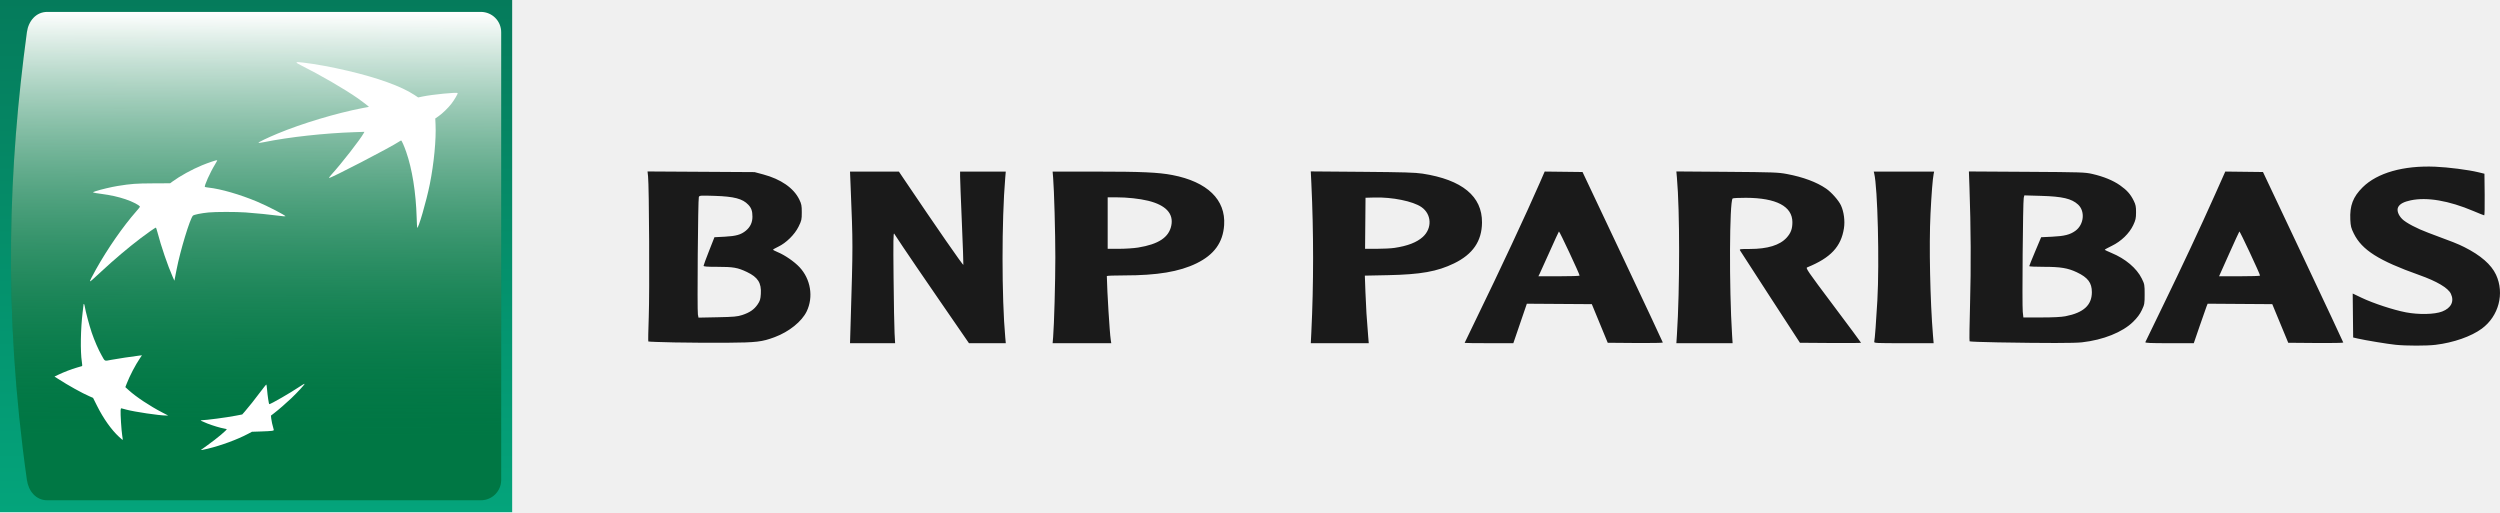
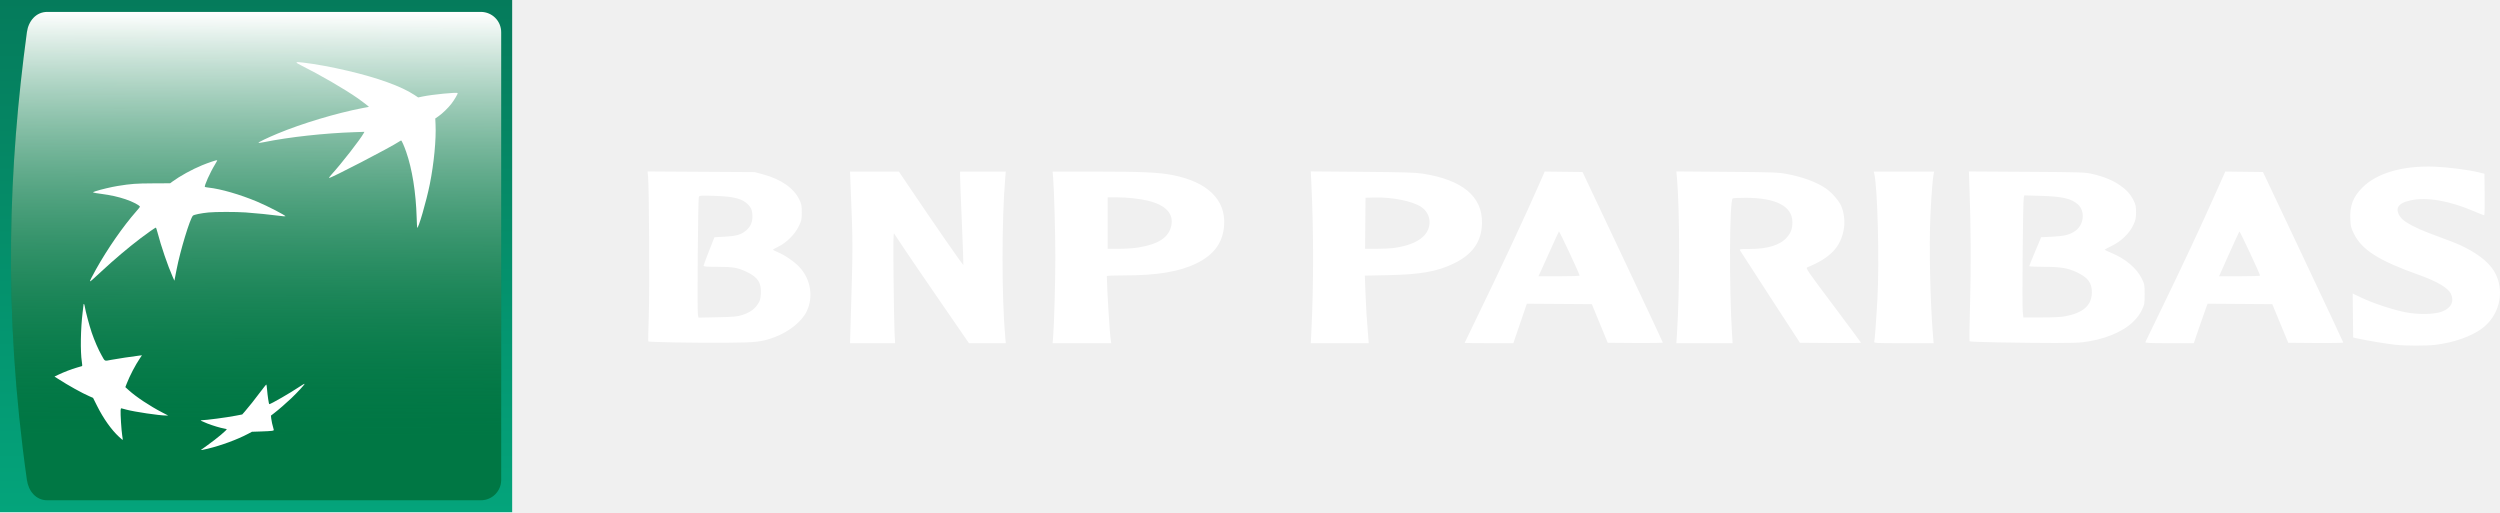
<svg xmlns="http://www.w3.org/2000/svg" xmlns:ns1="http://www.openswatchbook.org/uri/2009/osb" xmlns:xlink="http://www.w3.org/1999/xlink" id="Livello_1" data-name="Livello 1" viewBox="0 0 823.198 168.648" version="1.1" width="823.198" height="168.648">
  <defs id="defs4">
    <linearGradient id="linearGradient5130">
      <stop style="stop-color:#057b5b;stop-opacity:1" offset="0" id="stop5126" />
      <stop style="stop-color:#04a47b;stop-opacity:1" offset="1" id="stop5128" />
    </linearGradient>
    <linearGradient id="linearGradient4817" ns1:paint="solid">
      <stop style="stop-color:#ffffff;stop-opacity:1;" offset="0" id="stop4815" />
    </linearGradient>
    <linearGradient id="linearGradient4797">
      <stop style="stop-color:#ffffff;stop-opacity:1" offset="0" id="stop4793" />
      <stop style="stop-color:#007744;stop-opacity:0;" offset="1" id="stop4795" />
    </linearGradient>
    <style id="style2">.cls-1{fill:#00b97f;}.cls-2{fill:#006369;}</style>
    <filter style="color-interpolation-filters:sRGB" id="filter4965" x="-0.071" width="1.141" y="-0.141" height="1.282">
      <feGaussianBlur stdDeviation="36.066" id="feGaussianBlur4967" />
    </filter>
    <linearGradient xlink:href="#linearGradient4797" id="linearGradient5057" gradientUnits="userSpaceOnUse" gradientTransform="matrix(0,1,-1,0,-1076.244,2483.395)" x1="-1281.849" y1="-256" x2="-386.151" y2="-252" />
    <linearGradient xlink:href="#linearGradient5130" id="linearGradient5132" x1="152.645" y1="541" x2="1234.645" y2="541" gradientUnits="userSpaceOnUse" gradientTransform="matrix(0,0.1558671,-0.1558671,0,2000.412,701.2476)" />
  </defs>
  <g id="g5090" transform="matrix(0.2825421,0,0,0.2825421,-632.7552,-134.5163)" style="fill:#1a1a1a">
-     <path id="path4669" d="m 5031.415,877.926 c -9.194,-0.938 -35.103,-5.209 -44,-7.254 l -5.5,-1.264 -0.267,-25.622 -0.267,-25.622 10.401,4.969 c 13.426,6.413 37.039,14.177 51.58,16.959 15.037,2.877 33.465,2.471 42.242,-0.929 10.562,-4.091 14.389,-11.87 10.192,-20.714 -3.234,-6.815 -16.219,-14.503 -36.881,-21.837 -47.169,-16.742 -66.761,-29.162 -76.234,-48.33 -3.173,-6.42 -3.714,-8.566 -4.077,-16.163 -0.781,-16.341 3.128,-26.593 14.397,-37.756 17.002,-16.843 47.489,-25.516 84.371,-24.002 15.378,0.631 38.75,3.636 50.544,6.498 l 7,1.699 0.268,24.25 c 0.147,13.338 -0.079,24.25 -0.502,24.25 -0.423,0 -6.099,-2.258 -12.612,-5.019 -28.604,-12.122 -54.14,-16.492 -73.01,-12.494 -8.017,1.699 -12.552,4.094 -14.576,7.7 -2.029,3.616 -0.168,9.379 4.553,14.101 4.349,4.349 17.254,11.149 30.379,16.009 28.775,10.654 34.503,12.932 42.136,16.761 18.932,9.494 31.353,20.324 36.849,32.13 10.166,21.837 3.213,48.26 -16.538,62.851 -12.315,9.098 -32.916,16.3 -53.948,18.86 -10.324,1.257 -34.027,1.241 -46.5,-0.032 z m -2006.168,-2.764 c -16.317,-0.332 -29.897,-0.833 -30.177,-1.114 -0.28,-0.281 -0.044,-13.331 0.524,-29 1.032,-28.479 0.415,-151.766 -0.818,-163.314 l -0.622,-5.824 62.38,0.382 62.38,0.382 10,2.676 c 20.684,5.536 35.586,15.879 42.077,29.207 2.573,5.282 2.923,7.083 2.923,15.052 0,8.451 -0.25,9.558 -3.765,16.671 -4.552,9.21 -14.427,18.939 -23.688,23.337 -3.326,1.579 -6.047,3.142 -6.047,3.472 0,0.33 2.497,1.635 5.55,2.901 8.219,3.407 19.243,11.006 25.249,17.405 13.104,13.962 16.506,34.714 8.449,51.532 -5.658,11.81 -20.509,23.772 -37.316,30.056 -14.779,5.526 -21.256,6.291 -55.432,6.544 -17.6,0.131 -45.351,-0.034 -61.668,-0.366 z m 79.168,-31.915 c 8.741,-2.848 13.965,-6.42 17.965,-12.282 2.855,-4.184 3.403,-5.963 3.815,-12.375 0.818,-12.739 -3.39,-19.38 -16.129,-25.461 -10.888,-5.197 -15.88,-6.071 -34.7,-6.071 -12.124,0 -15.937,-0.3 -15.895,-1.25 0.031,-0.688 2.893,-8.45 6.36,-17.25 l 6.304,-16 11.89,-0.613 c 13.265,-0.684 19.034,-2.32 24.725,-7.011 5.149,-4.244 7.665,-9.585 7.665,-16.27 0,-6.586 -1.233,-10.159 -4.814,-13.947 -6.666,-7.051 -16.477,-9.639 -39.279,-10.362 -16.566,-0.525 -17.639,-0.448 -18.373,1.323 -0.995,2.398 -2.038,131.878 -1.102,136.867 l 0.7,3.729 22.185,-0.454 c 19.082,-0.391 23.094,-0.751 28.684,-2.572 z m 126.388,10.562 c 2.842,-94.662 2.843,-91.144 -0.015,-161.5 l -0.66,-16.25 28.483,0 28.483,0 5.91,8.769 c 37.718,55.964 68.969,101.066 69.214,99.892 0.167,-0.801 -0.621,-23.02 -1.75,-49.376 -1.129,-26.356 -2.053,-50.477 -2.053,-53.603 l 0,-5.683 26.617,0 26.617,0 -0.62,7.25 c -4.189,48.969 -4.177,140.15 0.025,186 l 0.619,6.75 -21.462,0 -21.462,0 -33.917,-49.25 c -18.654,-27.087 -37.967,-55.376 -42.917,-62.863 -4.95,-7.487 -9.575,-14.462 -10.277,-15.5 -1.041,-1.538 -1.181,7.922 -0.759,51.113 0.285,29.15 0.81,58.288 1.167,64.75 l 0.648,11.75 -26.279,0 -26.279,0 0.668,-22.25 z m 236.048,15 c 1.165,-13.925 2.562,-64.477 2.562,-92.75 0,-28.273 -1.396,-78.826 -2.562,-92.75 l -0.607,-7.25 50.335,0.01 c 53.57,0.011 73.036,0.89 89.354,4.04 40.608,7.837 62.19,28.74 60.203,58.309 -1.366,20.32 -11.619,34.52 -32.181,44.565 -19.986,9.764 -45.765,14.077 -84.146,14.077 -11.217,0 -20.388,0.338 -20.381,0.75 0.315,17.727 3.296,66.186 4.582,74.5 l 0.58,3.75 -34.173,0 -34.173,0 z m 99.064,-104.222 c 23.814,-3.873 35.816,-11.824 38.646,-25.601 2.865,-13.953 -6.39,-23.861 -27.027,-28.934 -9.853,-2.422 -24.445,-3.994 -37.079,-3.994 l -10.039,0 0,30 0,30 13.25,0 c 7.287,0 17.3,-0.663 22.25,-1.468 z m 201.864,98.222 c 2.706,-54.73 2.704,-116.879 0,-173.104 l -0.667,-13.854 59.904,0.486 c 48.53,0.394 61.897,0.795 70.398,2.113 46.197,7.164 69.567,26.437 69.251,57.108 -0.223,21.598 -10.686,36.85 -32.575,47.483 -19.605,9.524 -38.841,12.952 -77.071,13.735 l -26.901,0.551 0.68,18.949 c 0.625,17.409 1.518,31.814 3.225,52.032 l 0.654,7.75 -33.775,0 -33.775,0 0.655,-13.25 z m 96.944,-97.825 c 15.227,-2.277 25.881,-6.396 32.893,-12.718 11.176,-10.076 10.427,-26.597 -1.581,-34.872 -9.859,-6.794 -33.989,-11.694 -54.758,-11.121 l -10.362,0.286 -0.265,29.75 -0.265,29.75 13.573,0 c 7.465,0 16.809,-0.484 20.765,-1.075 z m 81.692,110.708 c 0,-0.202 6.346,-13.365 14.102,-29.25 25.796,-52.832 58.298,-122.4 73.419,-157.151 l 5.774,-13.269 22.055,0.269 22.055,0.269 46.797,98.99 c 25.739,54.444 46.797,99.338 46.797,99.764 0,0.426 -14.451,0.655 -32.114,0.51 l -32.114,-0.264 -9.273,-22.5 -9.273,-22.5 -37.864,-0.255 -37.864,-0.255 -7.87,23.005 -7.87,23.005 -28.38,0 c -15.609,0 -28.38,-0.165 -28.38,-0.367 z m 134.002,-78.382 c 0,-1.832 -23.541,-52.102 -24.104,-51.464 -0.347,0.393 -5.251,11.064 -10.897,23.714 -5.647,12.65 -10.893,24.238 -11.659,25.75 l -1.393,2.75 24.026,0 c 13.214,0 24.026,-0.338 24.027,-0.75 z m 113.418,68.5 c 3.405,-53.015 3.399,-144.496 -0.013,-182.583 l -0.657,-7.333 58.875,0.452 c 54.223,0.416 59.745,0.615 69.888,2.524 18.991,3.575 34.709,9.43 45.804,17.064 6.27,4.314 14.632,13.799 17.303,19.627 3.392,7.401 4.771,17.979 3.452,26.477 -3.35,21.592 -15.518,34.57 -42.779,45.628 -2.064,0.837 -0.098,3.706 30.25,44.138 17.852,23.783 32.457,43.476 32.457,43.763 0,0.286 -16.027,0.402 -35.615,0.258 l -35.615,-0.263 -34.47,-53 c -18.959,-29.15 -34.878,-53.75 -35.376,-54.667 -0.823,-1.514 0.212,-1.665 11.335,-1.652 20.751,0.025 35.154,-4.399 43.102,-13.239 4.847,-5.391 6.648,-10.306 6.616,-18.059 -0.075,-18.42 -18.767,-28.201 -54.141,-28.331 -8.065,-0.029 -15.04,0.321 -15.5,0.779 -3.74,3.719 -4.155,103.952 -0.657,158.918 l 0.62,9.75 -32.77,0 -32.77,0 0.658,-10.25 z m 229.951,8.5 c 0.63,-2.182 2.362,-25.172 3.635,-48.25 2.47,-44.774 0.318,-131.337 -3.675,-147.75 l -0.547,-2.25 35.188,0 35.188,0 -0.56,2.75 c -1.131,5.559 -2.536,23.358 -3.689,46.75 -1.778,36.059 -0.42,101.513 2.941,141.75 l 0.731,8.75 -34.859,0 c -32.724,0 -34.828,-0.107 -34.354,-1.75 z m 143.962,0.8 c -17.692,-0.303 -32.475,-0.858 -32.851,-1.235 -0.376,-0.377 -0.121,-20.401 0.567,-44.5 1.186,-41.547 0.941,-88.612 -0.699,-134.64 l -0.671,-18.825 67.411,0.416 c 64.13,0.396 67.856,0.519 76.551,2.52 13.059,3.005 24.057,7.519 32.119,13.181 8.1,5.689 12.225,10.329 16.026,18.032 2.278,4.616 2.71,6.785 2.69,13.5 -0.021,6.907 -0.467,8.942 -3.266,14.896 -4.54,9.659 -14.057,18.866 -24.951,24.14 -4.505,2.181 -8.207,4.214 -8.225,4.518 -0.019,0.304 3.453,1.984 7.716,3.732 16.253,6.667 29.466,17.814 35.399,29.866 3.213,6.527 3.351,7.279 3.351,18.328 0,10.935 -0.166,11.872 -3.266,18.417 -2.32,4.898 -5.276,8.871 -10.208,13.715 -12.296,12.078 -34.815,21.108 -59.527,23.868 -9.198,1.027 -40.956,1.051 -98.168,0.072 z m 78.83,-30.462 c 21.079,-4.056 30.803,-12.895 30.828,-28.022 0.018,-10.942 -4.629,-17.106 -17.49,-23.2 -10.48,-4.966 -18.962,-6.366 -38.565,-6.366 -9.314,0 -16.935,-0.346 -16.935,-0.768 0,-0.422 3.124,-8.185 6.943,-17.25 l 6.943,-16.482 12.807,-0.609 c 14.289,-0.68 20.876,-2.348 27.116,-6.868 10.021,-7.259 11.568,-22.884 3.036,-30.66 -7.531,-6.863 -18.14,-9.349 -42.953,-10.065 l -19.608,-0.565 -0.689,2.884 c -0.97,4.058 -2.013,124.658 -1.147,132.737 l 0.712,6.646 20.832,0 c 13.808,0 23.307,-0.476 28.17,-1.412 z m 93.15,30.162 c 0.289,-0.688 9.391,-19.475 20.227,-41.75 22.718,-46.701 43.944,-92.031 60.997,-130.268 l 11.938,-26.768 21.965,0.269 21.965,0.269 46.797,98.99 c 25.739,54.444 46.797,99.338 46.797,99.764 0,0.426 -14.433,0.655 -32.074,0.51 l -32.074,-0.264 -9.308,-22.5 -9.308,-22.5 -37.664,-0.262 -37.664,-0.262 -1.299,3.262 c -0.715,1.794 -4.346,12.15 -8.071,23.012 l -6.772,19.75 -28.49,0 c -22.406,0 -28.378,-0.267 -27.965,-1.25 z m 133.69,-77.5 c 0,-1.832 -23.541,-52.102 -24.104,-51.464 -0.347,0.393 -5.815,12.302 -12.152,26.464 l -11.521,25.75 23.887,0 c 13.138,0 23.888,-0.338 23.889,-0.75 z" style="fill:#1a1a1a;fill-opacity:1" />
+     <path id="path4669" d="m 5031.415,877.926 c -9.194,-0.938 -35.103,-5.209 -44,-7.254 l -5.5,-1.264 -0.267,-25.622 -0.267,-25.622 10.401,4.969 c 13.426,6.413 37.039,14.177 51.58,16.959 15.037,2.877 33.465,2.471 42.242,-0.929 10.562,-4.091 14.389,-11.87 10.192,-20.714 -3.234,-6.815 -16.219,-14.503 -36.881,-21.837 -47.169,-16.742 -66.761,-29.162 -76.234,-48.33 -3.173,-6.42 -3.714,-8.566 -4.077,-16.163 -0.781,-16.341 3.128,-26.593 14.397,-37.756 17.002,-16.843 47.489,-25.516 84.371,-24.002 15.378,0.631 38.75,3.636 50.544,6.498 l 7,1.699 0.268,24.25 c 0.147,13.338 -0.079,24.25 -0.502,24.25 -0.423,0 -6.099,-2.258 -12.612,-5.019 -28.604,-12.122 -54.14,-16.492 -73.01,-12.494 -8.017,1.699 -12.552,4.094 -14.576,7.7 -2.029,3.616 -0.168,9.379 4.553,14.101 4.349,4.349 17.254,11.149 30.379,16.009 28.775,10.654 34.503,12.932 42.136,16.761 18.932,9.494 31.353,20.324 36.849,32.13 10.166,21.837 3.213,48.26 -16.538,62.851 -12.315,9.098 -32.916,16.3 -53.948,18.86 -10.324,1.257 -34.027,1.241 -46.5,-0.032 z m -2006.168,-2.764 c -16.317,-0.332 -29.897,-0.833 -30.177,-1.114 -0.28,-0.281 -0.044,-13.331 0.524,-29 1.032,-28.479 0.415,-151.766 -0.818,-163.314 l -0.622,-5.824 62.38,0.382 62.38,0.382 10,2.676 c 20.684,5.536 35.586,15.879 42.077,29.207 2.573,5.282 2.923,7.083 2.923,15.052 0,8.451 -0.25,9.558 -3.765,16.671 -4.552,9.21 -14.427,18.939 -23.688,23.337 -3.326,1.579 -6.047,3.142 -6.047,3.472 0,0.33 2.497,1.635 5.55,2.901 8.219,3.407 19.243,11.006 25.249,17.405 13.104,13.962 16.506,34.714 8.449,51.532 -5.658,11.81 -20.509,23.772 -37.316,30.056 -14.779,5.526 -21.256,6.291 -55.432,6.544 -17.6,0.131 -45.351,-0.034 -61.668,-0.366 z m 79.168,-31.915 c 8.741,-2.848 13.965,-6.42 17.965,-12.282 2.855,-4.184 3.403,-5.963 3.815,-12.375 0.818,-12.739 -3.39,-19.38 -16.129,-25.461 -10.888,-5.197 -15.88,-6.071 -34.7,-6.071 -12.124,0 -15.937,-0.3 -15.895,-1.25 0.031,-0.688 2.893,-8.45 6.36,-17.25 l 6.304,-16 11.89,-0.613 c 13.265,-0.684 19.034,-2.32 24.725,-7.011 5.149,-4.244 7.665,-9.585 7.665,-16.27 0,-6.586 -1.233,-10.159 -4.814,-13.947 -6.666,-7.051 -16.477,-9.639 -39.279,-10.362 -16.566,-0.525 -17.639,-0.448 -18.373,1.323 -0.995,2.398 -2.038,131.878 -1.102,136.867 l 0.7,3.729 22.185,-0.454 c 19.082,-0.391 23.094,-0.751 28.684,-2.572 z m 126.388,10.562 c 2.842,-94.662 2.843,-91.144 -0.015,-161.5 l -0.66,-16.25 28.483,0 28.483,0 5.91,8.769 c 37.718,55.964 68.969,101.066 69.214,99.892 0.167,-0.801 -0.621,-23.02 -1.75,-49.376 -1.129,-26.356 -2.053,-50.477 -2.053,-53.603 l 0,-5.683 26.617,0 26.617,0 -0.62,7.25 c -4.189,48.969 -4.177,140.15 0.025,186 l 0.619,6.75 -21.462,0 -21.462,0 -33.917,-49.25 c -18.654,-27.087 -37.967,-55.376 -42.917,-62.863 -4.95,-7.487 -9.575,-14.462 -10.277,-15.5 -1.041,-1.538 -1.181,7.922 -0.759,51.113 0.285,29.15 0.81,58.288 1.167,64.75 l 0.648,11.75 -26.279,0 -26.279,0 0.668,-22.25 z m 236.048,15 c 1.165,-13.925 2.562,-64.477 2.562,-92.75 0,-28.273 -1.396,-78.826 -2.562,-92.75 l -0.607,-7.25 50.335,0.01 c 53.57,0.011 73.036,0.89 89.354,4.04 40.608,7.837 62.19,28.74 60.203,58.309 -1.366,20.32 -11.619,34.52 -32.181,44.565 -19.986,9.764 -45.765,14.077 -84.146,14.077 -11.217,0 -20.388,0.338 -20.381,0.75 0.315,17.727 3.296,66.186 4.582,74.5 l 0.58,3.75 -34.173,0 -34.173,0 z m 99.064,-104.222 c 23.814,-3.873 35.816,-11.824 38.646,-25.601 2.865,-13.953 -6.39,-23.861 -27.027,-28.934 -9.853,-2.422 -24.445,-3.994 -37.079,-3.994 l -10.039,0 0,30 0,30 13.25,0 c 7.287,0 17.3,-0.663 22.25,-1.468 z m 201.864,98.222 c 2.706,-54.73 2.704,-116.879 0,-173.104 l -0.667,-13.854 59.904,0.486 c 48.53,0.394 61.897,0.795 70.398,2.113 46.197,7.164 69.567,26.437 69.251,57.108 -0.223,21.598 -10.686,36.85 -32.575,47.483 -19.605,9.524 -38.841,12.952 -77.071,13.735 l -26.901,0.551 0.68,18.949 c 0.625,17.409 1.518,31.814 3.225,52.032 l 0.654,7.75 -33.775,0 -33.775,0 0.655,-13.25 z m 96.944,-97.825 c 15.227,-2.277 25.881,-6.396 32.893,-12.718 11.176,-10.076 10.427,-26.597 -1.581,-34.872 -9.859,-6.794 -33.989,-11.694 -54.758,-11.121 l -10.362,0.286 -0.265,29.75 -0.265,29.75 13.573,0 c 7.465,0 16.809,-0.484 20.765,-1.075 z m 81.692,110.708 c 0,-0.202 6.346,-13.365 14.102,-29.25 25.796,-52.832 58.298,-122.4 73.419,-157.151 l 5.774,-13.269 22.055,0.269 22.055,0.269 46.797,98.99 c 25.739,54.444 46.797,99.338 46.797,99.764 0,0.426 -14.451,0.655 -32.114,0.51 l -32.114,-0.264 -9.273,-22.5 -9.273,-22.5 -37.864,-0.255 -37.864,-0.255 -7.87,23.005 -7.87,23.005 -28.38,0 c -15.609,0 -28.38,-0.165 -28.38,-0.367 z m 134.002,-78.382 c 0,-1.832 -23.541,-52.102 -24.104,-51.464 -0.347,0.393 -5.251,11.064 -10.897,23.714 -5.647,12.65 -10.893,24.238 -11.659,25.75 l -1.393,2.75 24.026,0 c 13.214,0 24.026,-0.338 24.027,-0.75 z m 113.418,68.5 c 3.405,-53.015 3.399,-144.496 -0.013,-182.583 l -0.657,-7.333 58.875,0.452 c 54.223,0.416 59.745,0.615 69.888,2.524 18.991,3.575 34.709,9.43 45.804,17.064 6.27,4.314 14.632,13.799 17.303,19.627 3.392,7.401 4.771,17.979 3.452,26.477 -3.35,21.592 -15.518,34.57 -42.779,45.628 -2.064,0.837 -0.098,3.706 30.25,44.138 17.852,23.783 32.457,43.476 32.457,43.763 0,0.286 -16.027,0.402 -35.615,0.258 l -35.615,-0.263 -34.47,-53 c -18.959,-29.15 -34.878,-53.75 -35.376,-54.667 -0.823,-1.514 0.212,-1.665 11.335,-1.652 20.751,0.025 35.154,-4.399 43.102,-13.239 4.847,-5.391 6.648,-10.306 6.616,-18.059 -0.075,-18.42 -18.767,-28.201 -54.141,-28.331 -8.065,-0.029 -15.04,0.321 -15.5,0.779 -3.74,3.719 -4.155,103.952 -0.657,158.918 l 0.62,9.75 -32.77,0 -32.77,0 0.658,-10.25 z m 229.951,8.5 c 0.63,-2.182 2.362,-25.172 3.635,-48.25 2.47,-44.774 0.318,-131.337 -3.675,-147.75 l -0.547,-2.25 35.188,0 35.188,0 -0.56,2.75 c -1.131,5.559 -2.536,23.358 -3.689,46.75 -1.778,36.059 -0.42,101.513 2.941,141.75 l 0.731,8.75 -34.859,0 c -32.724,0 -34.828,-0.107 -34.354,-1.75 z m 143.962,0.8 c -17.692,-0.303 -32.475,-0.858 -32.851,-1.235 -0.376,-0.377 -0.121,-20.401 0.567,-44.5 1.186,-41.547 0.941,-88.612 -0.699,-134.64 l -0.671,-18.825 67.411,0.416 c 64.13,0.396 67.856,0.519 76.551,2.52 13.059,3.005 24.057,7.519 32.119,13.181 8.1,5.689 12.225,10.329 16.026,18.032 2.278,4.616 2.71,6.785 2.69,13.5 -0.021,6.907 -0.467,8.942 -3.266,14.896 -4.54,9.659 -14.057,18.866 -24.951,24.14 -4.505,2.181 -8.207,4.214 -8.225,4.518 -0.019,0.304 3.453,1.984 7.716,3.732 16.253,6.667 29.466,17.814 35.399,29.866 3.213,6.527 3.351,7.279 3.351,18.328 0,10.935 -0.166,11.872 -3.266,18.417 -2.32,4.898 -5.276,8.871 -10.208,13.715 -12.296,12.078 -34.815,21.108 -59.527,23.868 -9.198,1.027 -40.956,1.051 -98.168,0.072 z m 78.83,-30.462 c 21.079,-4.056 30.803,-12.895 30.828,-28.022 0.018,-10.942 -4.629,-17.106 -17.49,-23.2 -10.48,-4.966 -18.962,-6.366 -38.565,-6.366 -9.314,0 -16.935,-0.346 -16.935,-0.768 0,-0.422 3.124,-8.185 6.943,-17.25 l 6.943,-16.482 12.807,-0.609 c 14.289,-0.68 20.876,-2.348 27.116,-6.868 10.021,-7.259 11.568,-22.884 3.036,-30.66 -7.531,-6.863 -18.14,-9.349 -42.953,-10.065 l -19.608,-0.565 -0.689,2.884 c -0.97,4.058 -2.013,124.658 -1.147,132.737 l 0.712,6.646 20.832,0 c 13.808,0 23.307,-0.476 28.17,-1.412 z m 93.15,30.162 c 0.289,-0.688 9.391,-19.475 20.227,-41.75 22.718,-46.701 43.944,-92.031 60.997,-130.268 l 11.938,-26.768 21.965,0.269 21.965,0.269 46.797,98.99 c 25.739,54.444 46.797,99.338 46.797,99.764 0,0.426 -14.433,0.655 -32.074,0.51 l -32.074,-0.264 -9.308,-22.5 -9.308,-22.5 -37.664,-0.262 -37.664,-0.262 -1.299,3.262 c -0.715,1.794 -4.346,12.15 -8.071,23.012 l -6.772,19.75 -28.49,0 c -22.406,0 -28.378,-0.267 -27.965,-1.25 z m 133.69,-77.5 c 0,-1.832 -23.541,-52.102 -24.104,-51.464 -0.347,0.393 -5.815,12.302 -12.152,26.464 l -11.521,25.75 23.887,0 c 13.138,0 23.888,-0.338 23.889,-0.75 z" style="fill:#ffffff;fill-opacity:1" />
  </g>
  <rect style="opacity:0.25;fill:#ffffff;fill-opacity:1;stroke-width:0.802;filter:url(#filter4965)" id="rect4686-4" width="694" height="1082" x="-1075.186" y="686.922" transform="matrix(0,0.8840826,-1,0,89.80263,466.3075)" />
  <g id="g3421" transform="translate(-1831.764,-725.0398)">
    <path style="fill:url(#linearGradient5132);fill-opacity:1;stroke-width:1.001" d="m 2000.412,893.688 -168.648,0 0,-168.648 168.648,0 z" id="rect4686" />
    <g transform="matrix(0.1558671,0,0,0.1558671,2046.558,541.6785)" id="g5065">
      <g id="g5081">
        <path style="fill:#007744;fill-opacity:1;stroke-width:0.941" d="m -1321.244,2190.272 c -51.278,-362.725 -37.91,-665.6 0,-945.754 3.192,-23.592 19.166,-42.972 42.972,-42.972 l 916.055,0 c 23.807,0 42.972,19.166 42.972,42.972 l 0,945.754 c 0,23.807 -19.166,42.972 -42.972,42.972 l -916.055,0 c -23.807,0 -39.64,-19.4 -42.972,-42.972 z" id="rect4686-6-8" />
        <path style="fill:url(#linearGradient5057);fill-opacity:1;stroke-width:0.941" d="m -319.244,1244.518 0,945.754 c 0,23.807 -19.166,42.972 -42.972,42.972 l -916.055,0 c -23.807,0 -39.64,-19.4 -42.972,-42.972 -51.278,-362.725 -37.91,-665.6 0,-945.754 3.192,-23.592 19.166,-42.972 42.972,-42.972 l 916.055,0 c 23.807,0 42.972,19.166 42.972,42.972 z" id="rect4686-6-6-0" />
      </g>
    </g>
    <path id="path4846" d="m 1898.036,873.113 c 0.082,-0.07 0.966,-0.707 1.965,-1.416 3.096,-2.196 6.683,-5.201 6.404,-5.366 -0.064,-0.038 -0.432,-0.118 -0.818,-0.178 -1.129,-0.175 -3.843,-0.988 -5.53,-1.655 -1.815,-0.718 -2.481,-1.064 -2.07,-1.072 1.709,-0.035 8.335,-0.91 11.465,-1.515 l 2.073,-0.4 0.84,-0.954 c 1.232,-1.4 3.477,-4.231 5.352,-6.751 0.905,-1.216 1.693,-2.183 1.749,-2.148 0.057,0.035 0.15,0.645 0.207,1.354 0.185,2.302 0.604,5.11 0.762,5.11 0.497,0 7.005,-3.755 9.941,-5.736 0.897,-0.605 1.654,-1.033 1.683,-0.952 0.067,0.187 -2.295,2.755 -4.301,4.677 -1.693,1.622 -4.278,3.864 -5.794,5.026 l -0.986,0.756 0.101,0.977 c 0.082,0.805 0.371,2.089 0.828,3.685 0.1,0.347 -0.509,0.429 -4.153,0.554 l -3.031,0.104 -1.264,0.672 c -3.489,1.856 -8.727,3.793 -13.245,4.898 -1.935,0.474 -2.434,0.549 -2.178,0.33 z m -27.083,-4.235 c -2.506,-2.31 -5.143,-6.025 -7.216,-10.171 l -1.329,-2.657 -1.128,-0.49 c -2.549,-1.108 -6.966,-3.563 -10.402,-5.779 l -1.169,-0.754 1.247,-0.593 c 1.873,-0.891 4.333,-1.837 6.079,-2.339 0.857,-0.246 1.633,-0.474 1.724,-0.507 0.115,-0.042 0.103,-0.458 -0.038,-1.362 -0.54,-3.457 -0.417,-10.931 0.272,-16.499 0.164,-1.329 0.299,-2.473 0.3,-2.542 0,-0.069 0.064,-0.088 0.14,-0.041 0.075,0.047 0.187,0.419 0.248,0.828 0.214,1.443 1.497,6.27 2.274,8.557 0.899,2.644 2.186,5.606 3.276,7.539 1.153,2.045 0.843,1.898 3.104,1.47 1.846,-0.35 7.272,-1.173 9.255,-1.404 l 0.916,-0.107 -0.621,0.917 c -1.538,2.269 -3.394,5.821 -4.409,8.439 l -0.439,1.132 1.124,1.018 c 2.456,2.225 6.914,5.181 11.06,7.337 l 1.895,0.985 -0.701,0.004 c -2.139,0.011 -10.335,-1.202 -13.015,-1.928 -0.772,-0.209 -1.508,-0.403 -1.637,-0.432 -0.176,-0.039 -0.247,0.122 -0.285,0.649 -0.083,1.152 0.266,6.67 0.522,8.244 0.131,0.805 0.214,1.488 0.184,1.518 -0.03,0.03 -0.585,-0.434 -1.233,-1.031 z m -9.526,-51.229 c -0.11,-0.109 0.494,-1.324 1.962,-3.95 3.777,-6.756 8.885,-14.109 13.245,-19.065 0.665,-0.756 1.209,-1.429 1.209,-1.496 0,-0.451 -2.399,-1.708 -4.754,-2.491 -2.475,-0.823 -4.759,-1.335 -7.793,-1.744 -3.28,-0.443 -3.363,-0.478 -2.101,-0.893 1.713,-0.563 5.278,-1.41 7.323,-1.738 4.463,-0.718 5.986,-0.829 11.709,-0.857 l 5.553,-0.028 0.76,-0.558 c 2.504,-1.837 6.422,-3.994 9.735,-5.359 2.054,-0.847 4.838,-1.783 5.001,-1.682 0.062,0.038 -0.228,0.617 -0.644,1.286 -1.635,2.636 -3.748,7.329 -3.388,7.524 0.103,0.056 0.644,0.151 1.201,0.212 4.03,0.438 10.332,2.26 15.966,4.619 3.418,1.431 9.563,4.609 9.325,4.822 -0.066,0.059 -1.066,-0.021 -2.223,-0.178 -2.614,-0.353 -7.714,-0.861 -10.911,-1.085 -3.138,-0.221 -9.872,-0.216 -12.158,0.008 -2.442,0.239 -4.851,0.735 -5.161,1.06 -0.98,1.032 -4.164,11.521 -5.355,17.643 -0.225,1.157 -0.483,2.48 -0.573,2.94 l -0.164,0.836 -0.613,-1.382 c -1.538,-3.464 -3.822,-10.15 -4.905,-14.357 -0.248,-0.964 -0.512,-1.754 -0.586,-1.754 -0.199,0 -2.858,1.859 -5.088,3.556 -4.054,3.086 -8.694,7.013 -12.764,10.801 -3.14,2.923 -3.705,3.414 -3.809,3.31 z m 107.707,-17.666 c -0.045,-0.129 -0.122,-1.637 -0.173,-3.351 -0.238,-8.174 -1.476,-15.933 -3.441,-21.565 -0.704,-2.018 -1.478,-3.763 -1.67,-3.763 -0.081,0 -0.439,0.199 -0.797,0.442 -2.595,1.759 -22.736,12.203 -22.93,11.89 -0.052,-0.083 0.28,-0.559 0.737,-1.059 3.282,-3.587 9.661,-11.783 10.703,-13.752 l 0.199,-0.375 -3.253,0.109 c -9.951,0.333 -21.551,1.608 -29.715,3.268 -1.032,0.21 -1.873,0.311 -1.922,0.232 -0.106,-0.172 2.885,-1.614 6.25,-3.013 8.05,-3.348 19.26,-6.72 27.94,-8.406 1.137,-0.221 2.11,-0.401 2.163,-0.401 0.155,0 -2.08,-1.744 -3.541,-2.763 -4.473,-3.12 -12.333,-7.684 -18.984,-11.022 -1.957,-0.982 -1.774,-1.126 1.016,-0.791 4.076,0.488 9.134,1.42 14.46,2.663 9.949,2.322 17.771,5.149 22.014,7.955 l 1.27,0.84 1.535,-0.317 c 3.138,-0.647 11.147,-1.434 11.455,-1.125 0.162,0.162 -1.022,2.19 -2.072,3.551 -1.054,1.365 -2.923,3.178 -4.185,4.058 l -1.105,0.77 0.093,1.948 c 0.235,4.921 -0.524,12.843 -1.882,19.639 -1.126,5.639 -3.889,15.142 -4.169,14.34 z" style="fill:#ffffff;fill-opacity:1" />
  </g>
</svg>
